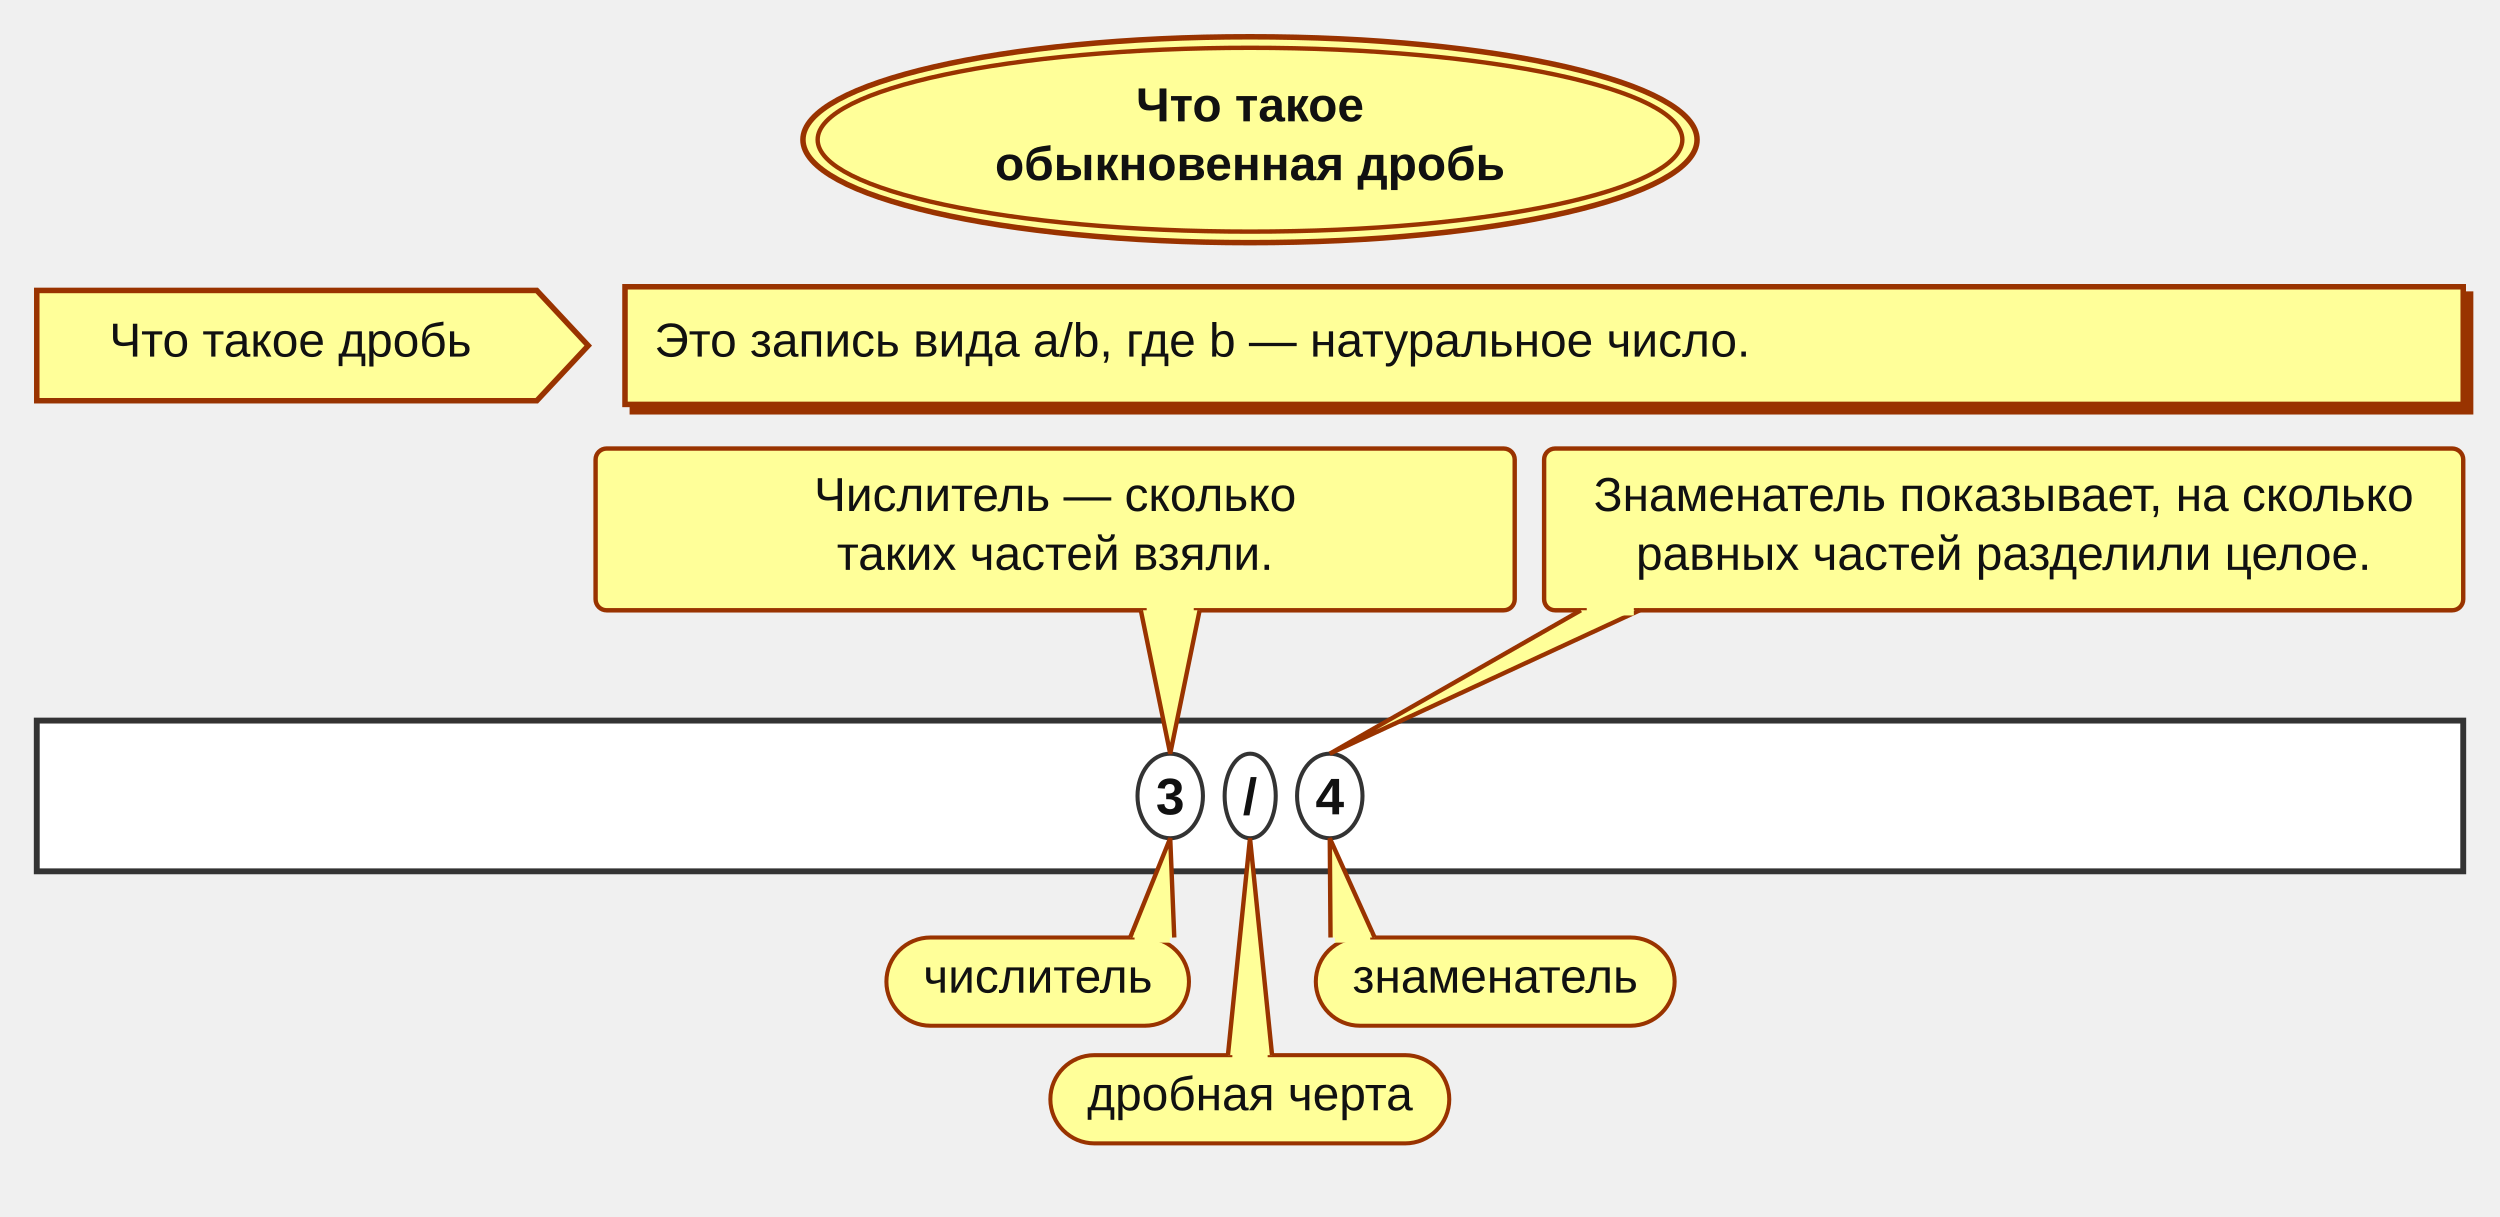
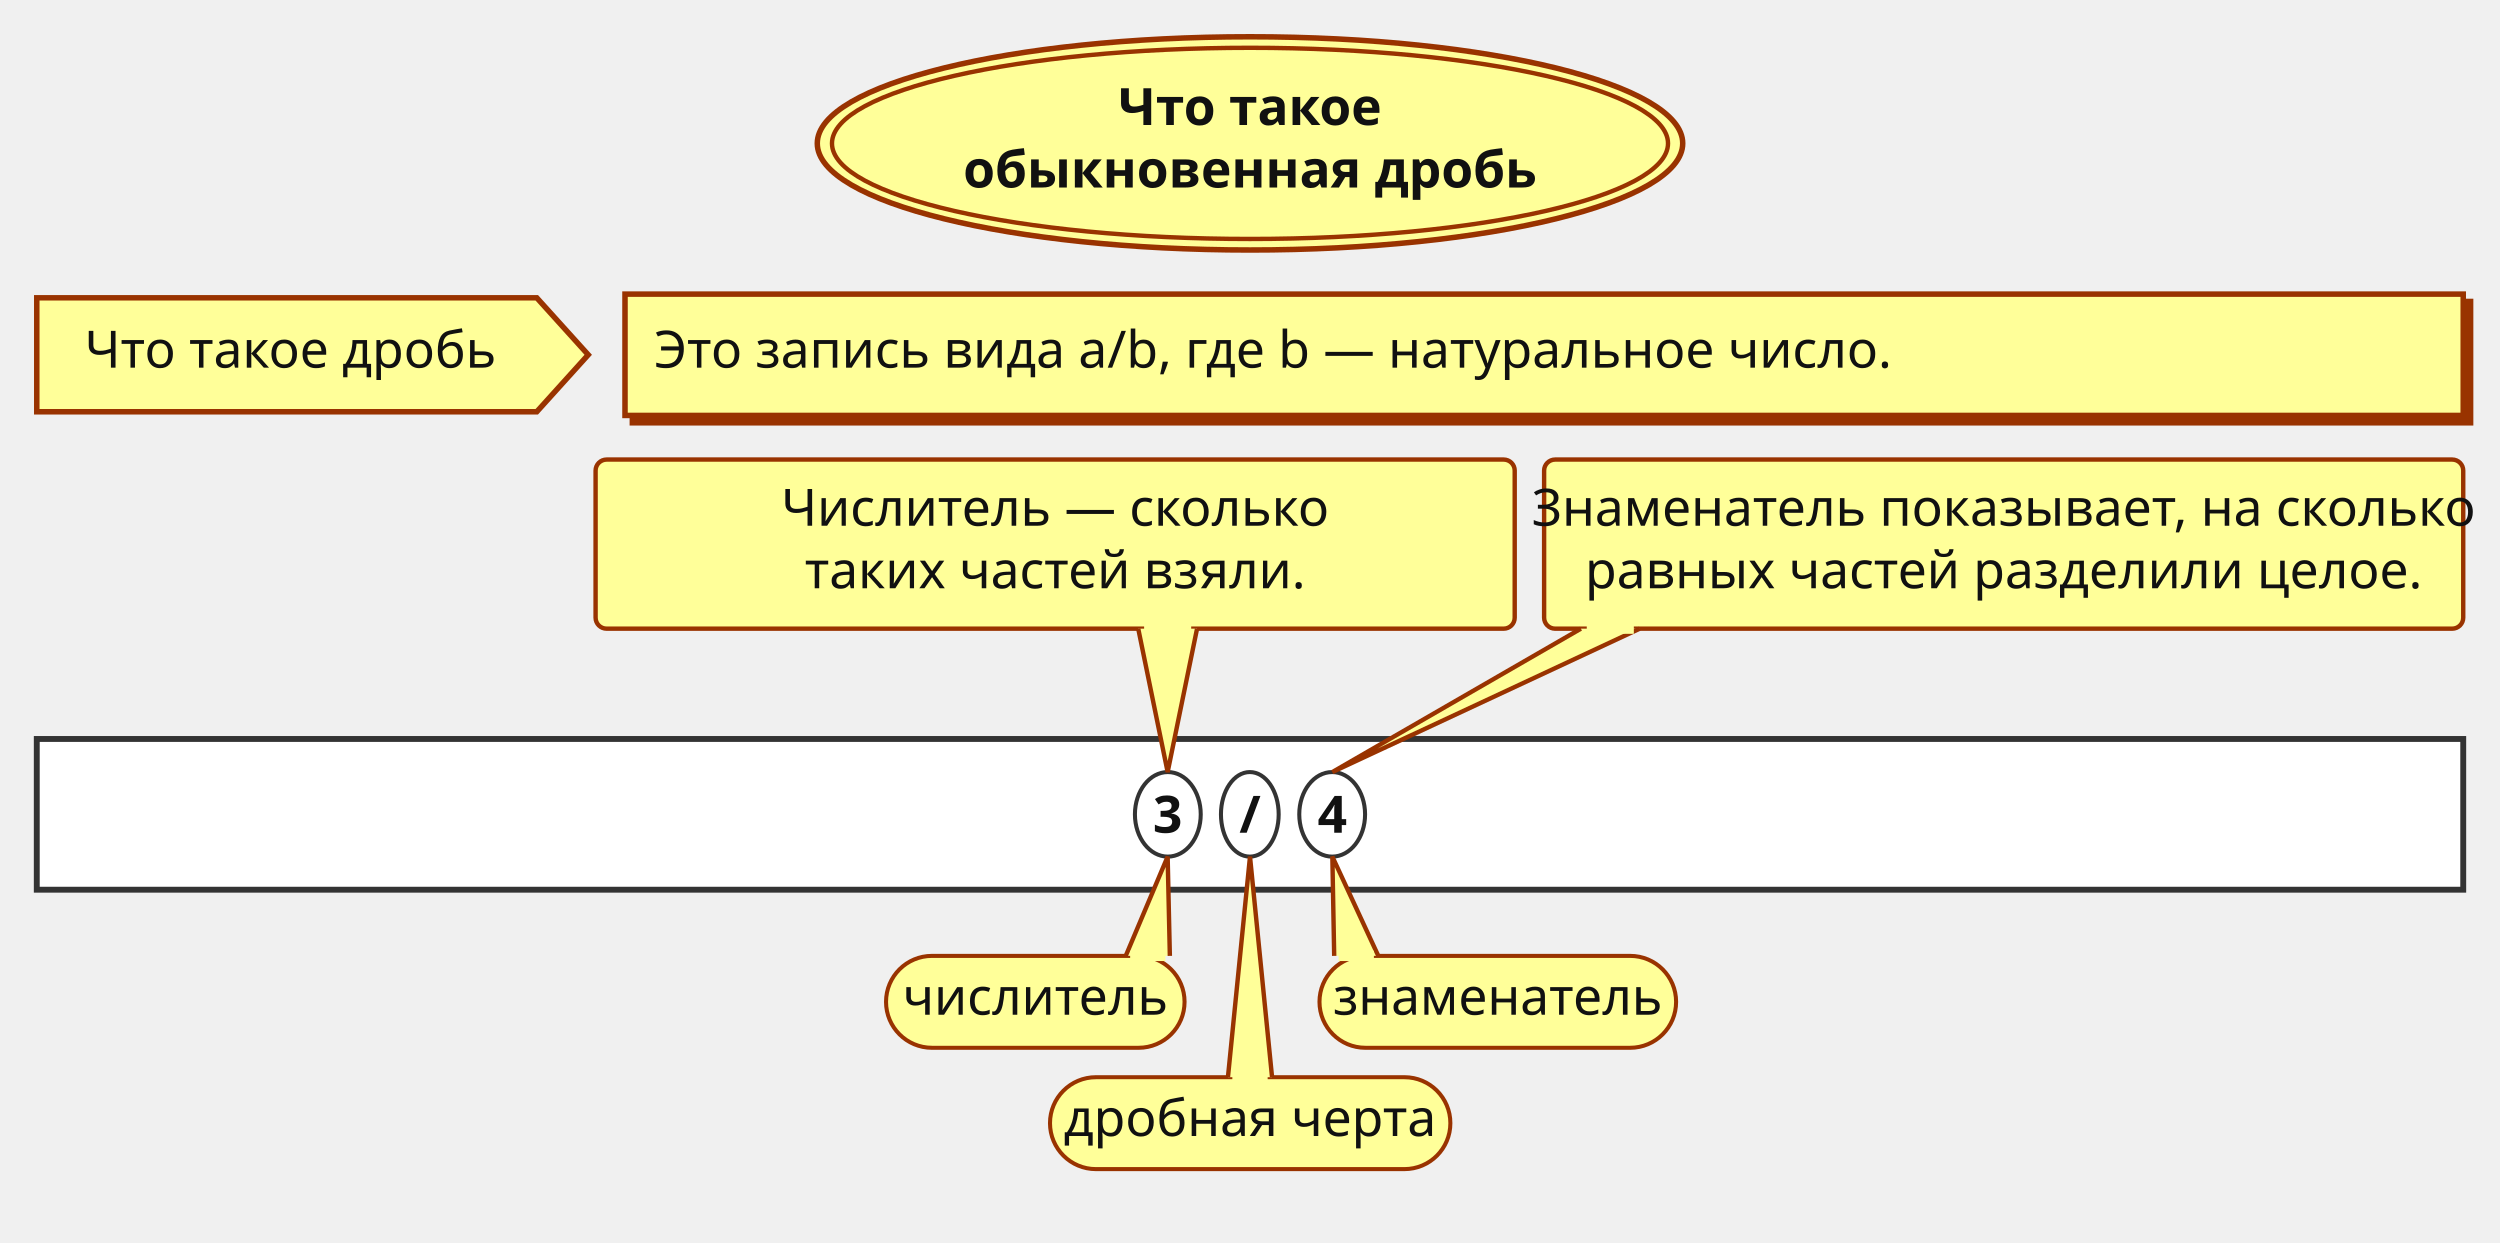
- <svg xmlns="http://www.w3.org/2000/svg" width="680" height="331" viewBox="0 0 680 331" font-family="Arial, Helvetica, sans-serif">
+ <svg xmlns="http://www.w3.org/2000/svg" width="680" height="338" viewBox="0 0 680 338" font-family="PT Sans, sans-serif">
  <g transform="translate(0.0,0.0)">
-     <ellipse cx="340.0" cy="38.0" rx="121.6" ry="28.0" fill="#FFFF99" stroke="#993300" stroke-width="1.5" />
-     <ellipse cx="340.0" cy="38.0" rx="117.6" ry="25.0" fill="none" stroke="#993300" stroke-width="1.2" />
-     <text x="340.0" y="33.0" font-size="13" text-anchor="middle" font-weight="bold" fill="#111">Что такое</text>
-     <text x="340.0" y="49.0" font-size="13" text-anchor="middle" font-weight="bold" fill="#111">обыкновенная дробь</text>
-     <path d="M10.0,79.0H146.0L160.0,94.0L146.0,109.0H10.0Z" fill="#FFFF99" stroke="#993300" stroke-width="1.5" />
-     <text x="79.0" y="97.0" font-size="13" text-anchor="middle" fill="#111">Что такое дробь</text>
+     <ellipse cx="340.0" cy="39.0" rx="117.7" ry="29.0" fill="#FFFF99" stroke="#993300" stroke-width="1.5" />
+     <ellipse cx="340.0" cy="39.0" rx="113.7" ry="26.0" fill="none" stroke="#993300" stroke-width="1.2" />
+     <text x="340.0" y="34.0" font-size="14" text-anchor="middle" font-weight="bold" fill="#111">Что такое</text>
+     <text x="340.0" y="51.0" font-size="14" text-anchor="middle" font-weight="bold" fill="#111">обыкновенная дробь</text>
+     <path d="M10.0,81.0H146.0L160.0,96.5L146.0,112.0H10.0Z" fill="#FFFF99" stroke="#993300" stroke-width="1.5" />
+     <text x="79.0" y="100.0" font-size="14" text-anchor="middle" fill="#111">Что такое дробь</text>
    <g class="memo">
-       <rect x="172.0" y="80.0" width="500.0" height="32.0" rx="0" fill="#993300" stroke="#993300" stroke-width="1.5" />
-       <rect x="170.0" y="78.0" width="500.0" height="32.0" rx="0" fill="#FFFF99" stroke="#993300" stroke-width="1.5" />
+       <rect x="172.0" y="82.0" width="500.0" height="33.0" rx="0" fill="#993300" stroke="#993300" stroke-width="1.5" />
+       <rect x="170.0" y="80.0" width="500.0" height="33.0" rx="0" fill="#FFFF99" stroke="#993300" stroke-width="1.5" />
      <g class="memo-t">
-         <text x="178.0" y="97.0" font-size="13" text-anchor="start" fill="#111">Это запись вида a/b, где b — натуральное число.</text>
+         <text x="178.0" y="100.0" font-size="14" text-anchor="start" fill="#111">Это запись вида a/b, где b — натуральное число.</text>
      </g>
    </g>
-     <g transform="translate(10.0,122.0)">
-       <rect x="0.0" y="74.0" width="660.0" height="41.0" rx="0" fill="#FFFFFF" stroke="#333333" stroke-width="1.6" />
-       <rect x="299.4" y="83.0" width="17.8" height="23.0" rx="11.5" fill="#fff" stroke="#333333" stroke-width="1.1" />
-       <text x="308.3" y="99.5" font-size="14" text-anchor="middle" font-weight="bold" fill="#111">3</text>
-       <text x="318.2" y="99.5" font-size="14" text-anchor="start" font-weight="bold" fill="#111"> </text>
-       <rect x="323.1" y="83.0" width="13.9" height="23.0" rx="11.5" fill="#fff" stroke="#333333" stroke-width="1.1" />
-       <text x="330.0" y="99.5" font-size="14" text-anchor="middle" font-weight="bold" fill="#111">/</text>
-       <text x="337.9" y="99.5" font-size="14" text-anchor="start" font-weight="bold" fill="#111"> </text>
-       <rect x="342.8" y="83.0" width="17.8" height="23.0" rx="11.5" fill="#fff" stroke="#333333" stroke-width="1.1" />
-       <text x="351.7" y="99.5" font-size="14" text-anchor="middle" font-weight="bold" fill="#111">4</text>
-       <rect x="152.0" y="0.0" width="250.0" height="44.0" rx="3" fill="#FFFF99" stroke="#993300" stroke-width="1.2" />
+     <g transform="translate(10.0,125.0)">
+       <rect x="0.0" y="76.0" width="660.0" height="41.0" rx="0" fill="#FFFFFF" stroke="#333333" stroke-width="1.6" />
+       <rect x="298.7" y="85.0" width="17.9" height="23.0" rx="11.5" fill="#fff" stroke="#333333" stroke-width="1.1" />
+       <text x="307.6" y="101.5" font-size="14" text-anchor="middle" font-weight="bold" fill="#111">3</text>
+       <text x="317.6" y="101.5" font-size="14" text-anchor="start" font-weight="bold" fill="#111"> </text>
+       <rect x="322.1" y="85.0" width="15.7" height="23.0" rx="11.5" fill="#fff" stroke="#333333" stroke-width="1.1" />
+       <text x="330.0" y="101.5" font-size="14" text-anchor="middle" font-weight="bold" fill="#111">/</text>
+       <text x="338.9" y="101.5" font-size="14" text-anchor="start" font-weight="bold" fill="#111"> </text>
+       <rect x="343.4" y="85.0" width="17.9" height="23.0" rx="11.5" fill="#fff" stroke="#333333" stroke-width="1.1" />
+       <text x="352.4" y="101.5" font-size="14" text-anchor="middle" font-weight="bold" fill="#111">4</text>
+       <rect x="152.0" y="0.0" width="250.0" height="46.0" rx="3" fill="#FFFF99" stroke="#993300" stroke-width="1.2" />
      <g data-k="tail">
-         <path d="M300.3,44.0L308.3,83.0L316.3,44.0" fill="#FFFF99" stroke="#993300" stroke-width="1.2" />
-         <line x1="301.9" y1="44.0" x2="314.7" y2="44.0" stroke="#FFFF99" stroke-width="2.8" />
+         <path d="M299.6,46.0L307.6,85.0L315.6,46.0" fill="#FFFF99" stroke="#993300" stroke-width="1.2" />
+         <line x1="301.2" y1="46.0" x2="314.0" y2="46.0" stroke="#FFFF99" stroke-width="2.8" />
      </g>
-       <text x="277.0" y="17.0" font-size="13" text-anchor="middle" fill="#111">Числитель — сколько</text>
-       <text x="277.0" y="33.0" font-size="13" text-anchor="middle" fill="#111">таких частей взяли.</text>
-       <rect x="410.0" y="0.0" width="250.0" height="44.0" rx="3" fill="#FFFF99" stroke="#993300" stroke-width="1.2" />
+       <text x="277.0" y="18.0" font-size="14" text-anchor="middle" fill="#111">Числитель — сколько</text>
+       <text x="277.0" y="35.0" font-size="14" text-anchor="middle" fill="#111">таких частей взяли.</text>
+       <rect x="410.0" y="0.0" width="250.0" height="46.0" rx="3" fill="#FFFF99" stroke="#993300" stroke-width="1.2" />
      <g data-k="tail">
-         <path d="M420.0,44.0L351.7,83.0L436.0,44.0" fill="#FFFF99" stroke="#993300" stroke-width="1.2" />
-         <line x1="421.6" y1="44.0" x2="434.4" y2="44.0" stroke="#FFFF99" stroke-width="2.8" />
+         <path d="M420.0,46.0L352.4,85.0L436.0,46.0" fill="#FFFF99" stroke="#993300" stroke-width="1.2" />
+         <line x1="421.6" y1="46.0" x2="434.4" y2="46.0" stroke="#FFFF99" stroke-width="2.8" />
      </g>
-       <text x="535.0" y="17.0" font-size="13" text-anchor="middle" fill="#111">Знаменатель показывает, на сколько</text>
-       <text x="535.0" y="33.0" font-size="13" text-anchor="middle" fill="#111">равных частей разделили целое.</text>
-       <rect x="231.1" y="133.0" width="82.3" height="24.0" rx="12" fill="#FFFF99" stroke="#993300" stroke-width="1.1" />
+       <text x="535.0" y="18.0" font-size="14" text-anchor="middle" fill="#111">Знаменатель показывает, на сколько</text>
+       <text x="535.0" y="35.0" font-size="14" text-anchor="middle" fill="#111">равных частей разделили целое.</text>
+       <rect x="231.0" y="135.0" width="81.2" height="25.0" rx="12.5" fill="#FFFF99" stroke="#993300" stroke-width="1.1" />
      <g data-k="tail">
-         <path d="M297.4,133.0L308.3,106.0L309.4,133.0" fill="#FFFF99" stroke="#993300" stroke-width="1.2" />
-         <line x1="298.6" y1="133.0" x2="308.2" y2="133.0" stroke="#FFFF99" stroke-width="2.8" />
+         <path d="M296.2,135.0L307.6,108.0L308.2,135.0" fill="#FFFF99" stroke="#993300" stroke-width="1.2" />
+         <line x1="297.4" y1="135.0" x2="307.0" y2="135.0" stroke="#FFFF99" stroke-width="2.8" />
      </g>
-       <text x="272.3" y="148.0" font-size="13" text-anchor="middle" fill="#111">числитель</text>
-       <rect x="347.9" y="133.0" width="97.6" height="24.0" rx="12" fill="#FFFF99" stroke="#993300" stroke-width="1.1" />
+       <text x="271.6" y="151.0" font-size="14" text-anchor="middle" fill="#111">числитель</text>
+       <rect x="348.9" y="135.0" width="97.0" height="25.0" rx="12.5" fill="#FFFF99" stroke="#993300" stroke-width="1.1" />
      <g data-k="tail">
-         <path d="M351.9,133.0L351.7,106.0L363.9,133.0" fill="#FFFF99" stroke="#993300" stroke-width="1.2" />
-         <line x1="353.1" y1="133.0" x2="362.7" y2="133.0" stroke="#FFFF99" stroke-width="2.8" />
+         <path d="M352.9,135.0L352.4,108.0L364.9,135.0" fill="#FFFF99" stroke="#993300" stroke-width="1.2" />
+         <line x1="354.1" y1="135.0" x2="363.7" y2="135.0" stroke="#FFFF99" stroke-width="2.8" />
      </g>
-       <text x="396.7" y="148.0" font-size="13" text-anchor="middle" fill="#111">знаменатель</text>
-       <rect x="275.7" y="165.0" width="108.5" height="24.0" rx="12" fill="#FFFF99" stroke="#993300" stroke-width="1.1" />
+       <text x="397.4" y="151.0" font-size="14" text-anchor="middle" fill="#111">знаменатель</text>
+       <rect x="275.6" y="168.0" width="108.9" height="25.0" rx="12.5" fill="#FFFF99" stroke="#993300" stroke-width="1.1" />
      <g data-k="tail">
-         <path d="M324.0,165.0L330.0,106.0L336.0,165.0" fill="#FFFF99" stroke="#993300" stroke-width="1.2" />
-         <line x1="325.2" y1="165.0" x2="334.8" y2="165.0" stroke="#FFFF99" stroke-width="2.8" />
+         <path d="M324.0,168.0L330.0,108.0L336.0,168.0" fill="#FFFF99" stroke="#993300" stroke-width="1.2" />
+         <line x1="325.2" y1="168.0" x2="334.8" y2="168.0" stroke="#FFFF99" stroke-width="2.8" />
      </g>
-       <text x="330.0" y="180.0" font-size="13" text-anchor="middle" fill="#111">дробная черта</text>
+       <text x="330.0" y="184.0" font-size="14" text-anchor="middle" fill="#111">дробная черта</text>
    </g>
  </g>
</svg>
